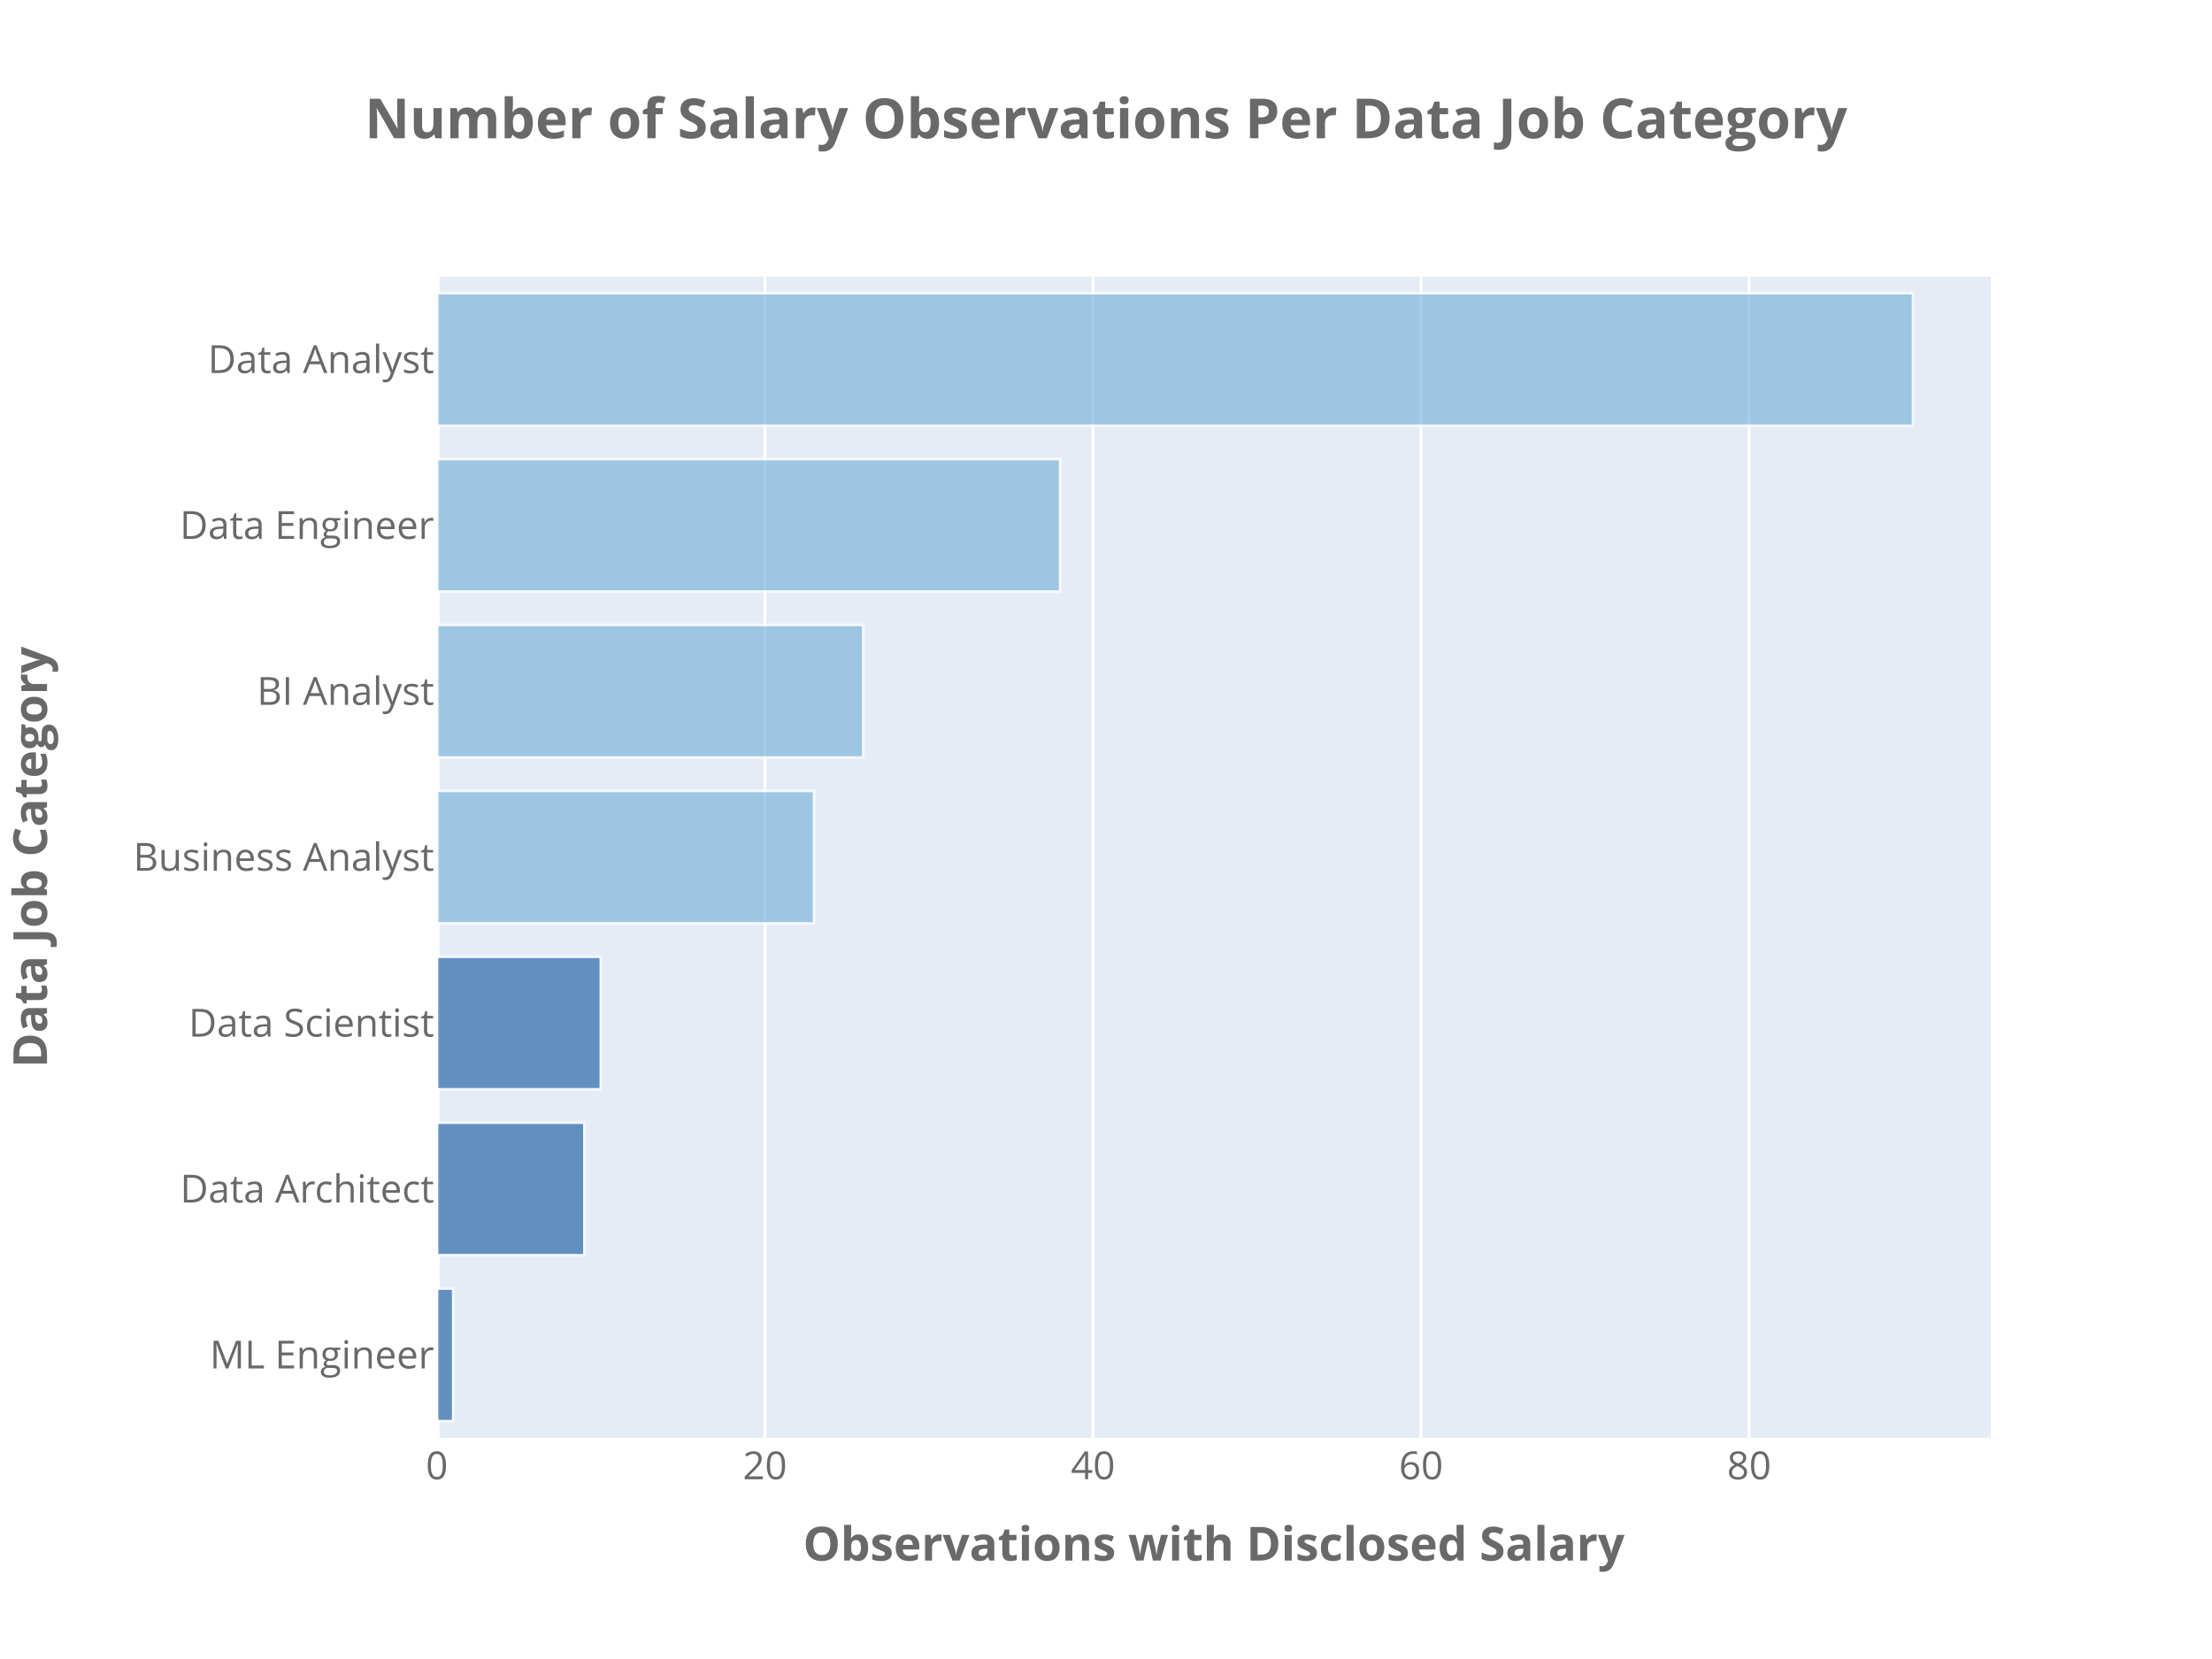
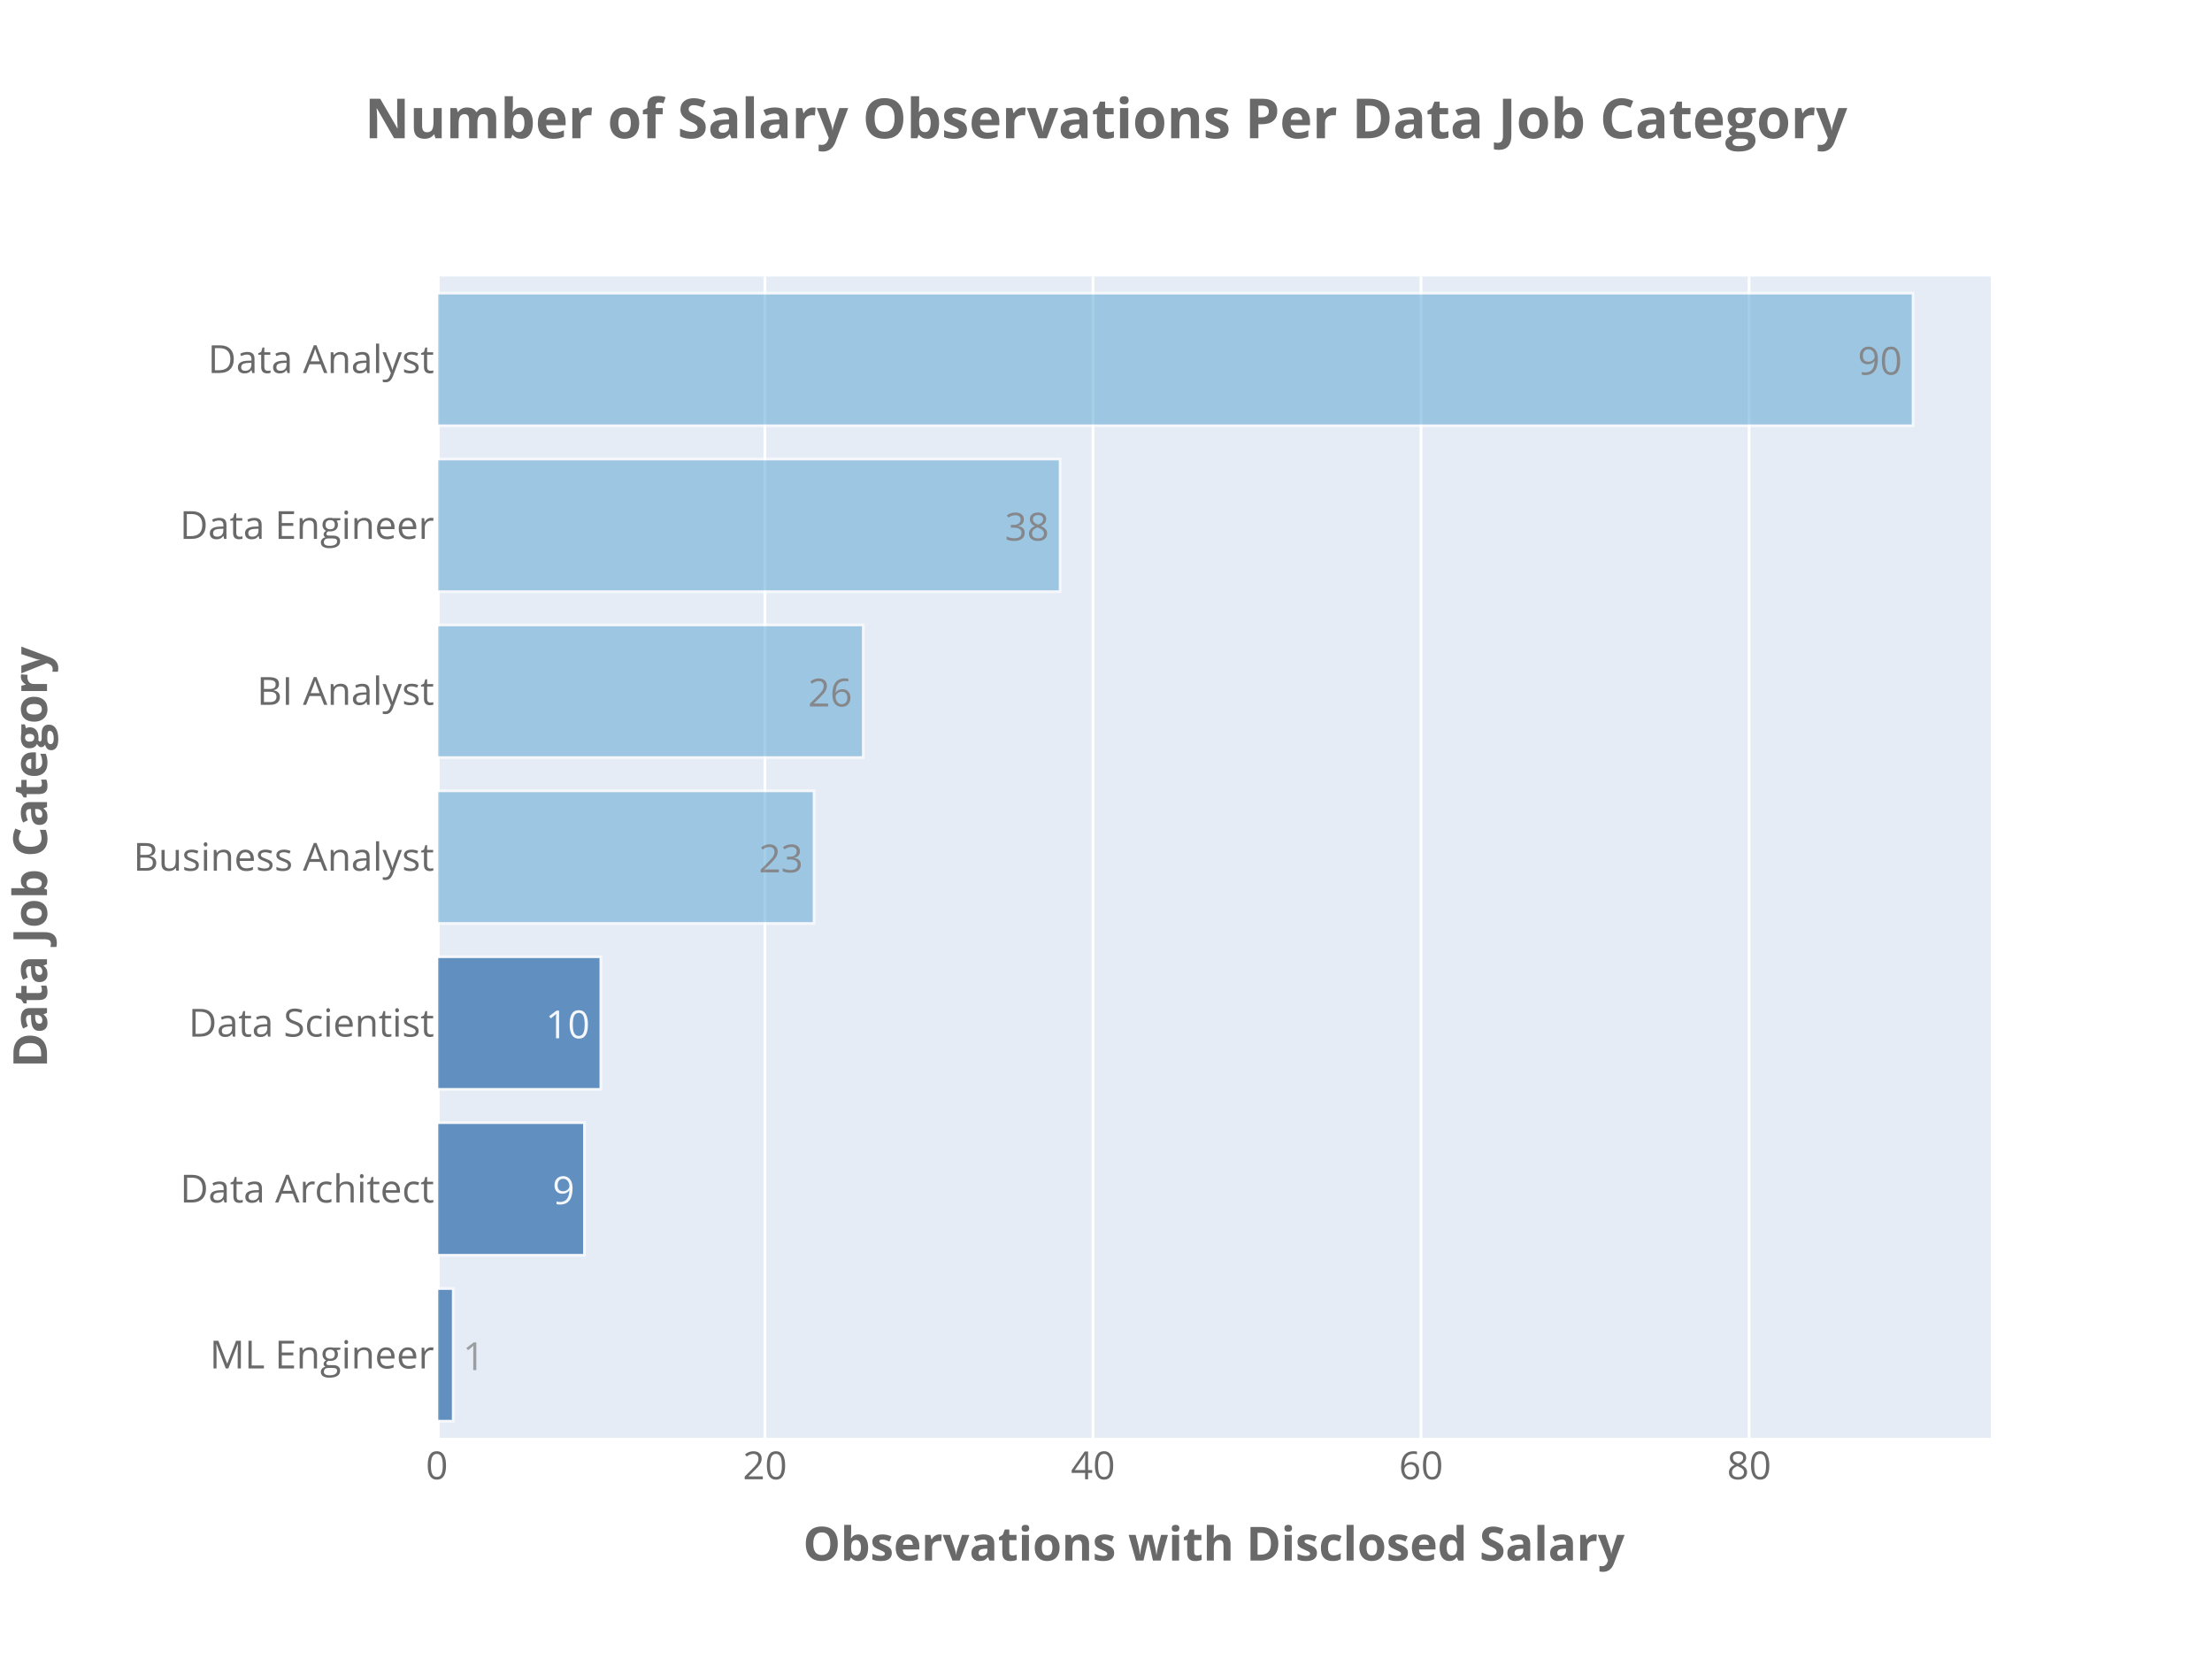
<svg xmlns="http://www.w3.org/2000/svg" class="main-svg" width="1600" height="1200" style="" viewBox="0 0 800 600">
  <rect x="0" y="0" width="800" height="600" style="fill: rgb(255, 255, 255); fill-opacity: 1;" />
-   <defs id="defs-84cd36">
+   <defs id="defs-a6b69c">
    <g class="clips">
-       <clipPath id="clip84cd36xyplot" class="plotclip">
+       <clipPath id="clipa6b69cxyplot" class="plotclip">
        <rect width="562" height="420" />
      </clipPath>
-       <clipPath class="axesclip" id="clip84cd36x">
+       <clipPath class="axesclip" id="clipa6b69cx">
        <rect x="158" y="0" width="562" height="600" />
      </clipPath>
-       <clipPath class="axesclip" id="clip84cd36y">
+       <clipPath class="axesclip" id="clipa6b69cy">
        <rect x="0" y="100" width="800" height="420" />
      </clipPath>
-       <clipPath class="axesclip" id="clip84cd36xy">
+       <clipPath class="axesclip" id="clipa6b69cxy">
        <rect x="158" y="100" width="562" height="420" />
      </clipPath>
    </g>
    <g class="gradients" />
    <g class="patterns" />
  </defs>
  <g class="bglayer">
    <rect class="bg" x="158" y="100" width="562" height="420" style="fill: rgb(229, 236, 246); fill-opacity: 1; stroke-width: 0;" />
  </g>
  <g class="layer-below">
    <g class="imagelayer" />
    <g class="shapelayer" />
  </g>
  <g class="cartesianlayer">
    <g class="subplot xy">
      <g class="layer-subplot">
        <g class="shapelayer" />
        <g class="imagelayer" />
      </g>
      <g class="minor-gridlayer">
        <g class="x" />
        <g class="y" />
      </g>
      <g class="gridlayer">
        <g class="x">
          <path class="xgrid crisp" transform="translate(276.64,0)" d="M0,100v420" style="stroke: rgb(255, 255, 255); stroke-opacity: 1; stroke-width: 1px;" />
          <path class="xgrid crisp" transform="translate(395.29,0)" d="M0,100v420" style="stroke: rgb(255, 255, 255); stroke-opacity: 1; stroke-width: 1px;" />
          <path class="xgrid crisp" transform="translate(513.93,0)" d="M0,100v420" style="stroke: rgb(255, 255, 255); stroke-opacity: 1; stroke-width: 1px;" />
          <path class="xgrid crisp" transform="translate(632.58,0)" d="M0,100v420" style="stroke: rgb(255, 255, 255); stroke-opacity: 1; stroke-width: 1px;" />
        </g>
        <g class="y" />
      </g>
      <g class="zerolinelayer">
        <path class="xzl zl crisp" transform="translate(158,0)" d="M0,100v420" style="stroke: rgb(255, 255, 255); stroke-opacity: 1; stroke-width: 2px;" />
      </g>
      <path class="xlines-below" />
      <path class="ylines-below" />
      <g class="overlines-below" />
      <g class="xaxislayer-below" />
      <g class="yaxislayer-below" />
      <g class="overaxes-below" />
-       <g class="plot" transform="translate(158,100)" clip-path="url(#clip84cd36xyplot)">
+       <g class="plot" transform="translate(158,100)" clip-path="url(#clipa6b69cxyplot)">
        <g class="barlayer mlayer">
          <g class="trace bars" style="opacity: 0.6;">
            <g class="points">
              <g class="point">
                <path d="M0,414V366H5.93V414Z" style="vector-effect: none; opacity: 1; stroke-width: 1px; fill: rgb(8, 81, 156); fill-opacity: 1; stroke: rgb(255, 255, 255); stroke-opacity: 1;" />
+                 <text class="bartext bartext-outside" text-anchor="middle" data-notex="1" x="0" y="0" style="font-family: 'Open Sans', verdana, arial, sans-serif; font-size: 14px; fill: rgb(105, 105, 105); fill-opacity: 1; white-space: pre;" transform="translate(13.38312,395.5)">1</text>
              </g>
              <g class="point">
                <path d="M0,354V306H53.39V354Z" style="vector-effect: none; opacity: 1; stroke-width: 1px; fill: rgb(8, 81, 156); fill-opacity: 1; stroke: rgb(255, 255, 255); stroke-opacity: 1;" />
+                 <text class="bartext bartext-inside" text-anchor="middle" data-notex="1" x="0" y="0" style="font-family: 'Open Sans', verdana, arial, sans-serif; font-size: 14px; fill: rgb(255, 255, 255); fill-opacity: 1; white-space: pre;" transform="translate(45.8275,335.5)">9</text>
              </g>
              <g class="point">
                <path d="M0,294V246H59.32V294Z" style="vector-effect: none; opacity: 1; stroke-width: 1px; fill: rgb(8, 81, 156); fill-opacity: 1; stroke: rgb(255, 255, 255); stroke-opacity: 1;" />
+                 <text class="bartext bartext-inside" text-anchor="middle" data-notex="1" x="0" y="0" style="font-family: 'Open Sans', verdana, arial, sans-serif; font-size: 14px; fill: rgb(255, 255, 255); fill-opacity: 1; white-space: pre;" transform="translate(47.32,275.5)">10</text>
              </g>
              <g class="point">
                <path d="M0,234V186H136.44V234Z" style="vector-effect: none; opacity: 1; stroke-width: 1px; fill: rgb(107, 174, 214); fill-opacity: 1; stroke: rgb(255, 255, 255); stroke-opacity: 1;" />
+                 <text class="bartext bartext-inside" text-anchor="middle" data-notex="1" x="0" y="0" style="font-family: 'Open Sans', verdana, arial, sans-serif; font-size: 14px; fill: rgb(68, 68, 68); fill-opacity: 1; white-space: pre;" transform="translate(124.44,215.5)">23</text>
              </g>
              <g class="point">
                <path d="M0,174V126H154.24V174Z" style="vector-effect: none; opacity: 1; stroke-width: 1px; fill: rgb(107, 174, 214); fill-opacity: 1; stroke: rgb(255, 255, 255); stroke-opacity: 1;" />
+                 <text class="bartext bartext-inside" text-anchor="middle" data-notex="1" x="0" y="0" style="font-family: 'Open Sans', verdana, arial, sans-serif; font-size: 14px; fill: rgb(68, 68, 68); fill-opacity: 1; white-space: pre;" transform="translate(142.24,155.5)">26</text>
              </g>
              <g class="point">
                <path d="M0,114V66H225.42V114Z" style="vector-effect: none; opacity: 1; stroke-width: 1px; fill: rgb(107, 174, 214); fill-opacity: 1; stroke: rgb(255, 255, 255); stroke-opacity: 1;" />
+                 <text class="bartext bartext-inside" text-anchor="middle" data-notex="1" x="0" y="0" style="font-family: 'Open Sans', verdana, arial, sans-serif; font-size: 14px; fill: rgb(68, 68, 68); fill-opacity: 1; white-space: pre;" transform="translate(213.42,95.5)">38</text>
              </g>
              <g class="point">
                <path d="M0,54V6H533.9V54Z" style="vector-effect: none; opacity: 1; stroke-width: 1px; fill: rgb(107, 174, 214); fill-opacity: 1; stroke: rgb(255, 255, 255); stroke-opacity: 1;" />
+                 <text class="bartext bartext-inside" text-anchor="middle" data-notex="1" x="0" y="0" style="font-family: 'Open Sans', verdana, arial, sans-serif; font-size: 14px; fill: rgb(68, 68, 68); fill-opacity: 1; white-space: pre;" transform="translate(521.9,35.5)">90</text>
              </g>
            </g>
          </g>
        </g>
      </g>
      <g class="overplot" />
      <path class="xlines-above crisp" d="M0,0" style="fill: none;" />
      <path class="ylines-above crisp" d="M0,0" style="fill: none;" />
      <g class="overlines-above" />
      <g class="xaxislayer-above">
        <g class="xtick">
          <text text-anchor="middle" x="0" y="535" transform="translate(158,0)" style="font-family: 'Open Sans', verdana, arial, sans-serif; font-size: 14px; fill: rgb(105, 105, 105); fill-opacity: 1; white-space: pre; opacity: 1;">0</text>
        </g>
        <g class="xtick">
          <text text-anchor="middle" x="0" y="535" style="font-family: 'Open Sans', verdana, arial, sans-serif; font-size: 14px; fill: rgb(105, 105, 105); fill-opacity: 1; white-space: pre; opacity: 1;" transform="translate(276.64,0)">20</text>
        </g>
        <g class="xtick">
          <text text-anchor="middle" x="0" y="535" style="font-family: 'Open Sans', verdana, arial, sans-serif; font-size: 14px; fill: rgb(105, 105, 105); fill-opacity: 1; white-space: pre; opacity: 1;" transform="translate(395.29,0)">40</text>
        </g>
        <g class="xtick">
          <text text-anchor="middle" x="0" y="535" style="font-family: 'Open Sans', verdana, arial, sans-serif; font-size: 14px; fill: rgb(105, 105, 105); fill-opacity: 1; white-space: pre; opacity: 1;" transform="translate(513.93,0)">60</text>
        </g>
        <g class="xtick">
          <text text-anchor="middle" x="0" y="535" style="font-family: 'Open Sans', verdana, arial, sans-serif; font-size: 14px; fill: rgb(105, 105, 105); fill-opacity: 1; white-space: pre; opacity: 1;" transform="translate(632.58,0)">80</text>
        </g>
      </g>
      <g class="yaxislayer-above">
        <g class="ytick">
          <text text-anchor="end" x="157" y="4.9" transform="translate(0,490)" style="font-family: 'Open Sans', verdana, arial, sans-serif; font-size: 14px; fill: rgb(105, 105, 105); fill-opacity: 1; white-space: pre; opacity: 1;">ML Engineer</text>
        </g>
        <g class="ytick">
          <text text-anchor="end" x="157" y="4.9" transform="translate(0,430)" style="font-family: 'Open Sans', verdana, arial, sans-serif; font-size: 14px; fill: rgb(105, 105, 105); fill-opacity: 1; white-space: pre; opacity: 1;">Data Architect</text>
        </g>
        <g class="ytick">
          <text text-anchor="end" x="157" y="4.9" transform="translate(0,370)" style="font-family: 'Open Sans', verdana, arial, sans-serif; font-size: 14px; fill: rgb(105, 105, 105); fill-opacity: 1; white-space: pre; opacity: 1;">Data Scientist</text>
        </g>
        <g class="ytick">
          <text text-anchor="end" x="157" y="4.9" transform="translate(0,310)" style="font-family: 'Open Sans', verdana, arial, sans-serif; font-size: 14px; fill: rgb(105, 105, 105); fill-opacity: 1; white-space: pre; opacity: 1;">Business Analyst</text>
        </g>
        <g class="ytick">
          <text text-anchor="end" x="157" y="4.9" transform="translate(0,250)" style="font-family: 'Open Sans', verdana, arial, sans-serif; font-size: 14px; fill: rgb(105, 105, 105); fill-opacity: 1; white-space: pre; opacity: 1;">BI Analyst</text>
        </g>
        <g class="ytick">
          <text text-anchor="end" x="157" y="4.9" transform="translate(0,190)" style="font-family: 'Open Sans', verdana, arial, sans-serif; font-size: 14px; fill: rgb(105, 105, 105); fill-opacity: 1; white-space: pre; opacity: 1;">Data Engineer</text>
        </g>
        <g class="ytick">
          <text text-anchor="end" x="157" y="4.9" transform="translate(0,130)" style="font-family: 'Open Sans', verdana, arial, sans-serif; font-size: 14px; fill: rgb(105, 105, 105); fill-opacity: 1; white-space: pre; opacity: 1;">Data Analyst</text>
        </g>
      </g>
      <g class="overaxes-above" />
    </g>
  </g>
  <g class="polarlayer" />
  <g class="smithlayer" />
  <g class="ternarylayer" />
  <g class="geolayer" />
  <g class="funnelarealayer" />
  <g class="pielayer" />
  <g class="iciclelayer" />
  <g class="treemaplayer" />
  <g class="sunburstlayer" />
  <g class="glimages" />
-   <defs id="topdefs-84cd36">
+   <defs id="topdefs-a6b69c">
    <g class="clips" />
  </defs>
  <g class="layer-above">
    <g class="imagelayer" />
    <g class="shapelayer" />
  </g>
  <g class="infolayer">
    <g class="g-gtitle">
      <text class="gtitle" x="400" y="50" text-anchor="middle" dy="0em" style="font-family: 'Open Sans', verdana, arial, sans-serif; font-size: 20px; fill: rgb(105, 105, 105); opacity: 1; font-weight: normal; white-space: pre;">
        <tspan style="font-weight:bold">Number of Salary Observations Per Data Job Category</tspan>
      </text>
    </g>
    <g class="g-xtitle">
      <text class="xtitle" x="439" y="564.4" text-anchor="middle" style="font-family: 'Open Sans', verdana, arial, sans-serif; font-size: 17px; fill: rgb(105, 105, 105); opacity: 1; font-weight: normal; white-space: pre;">
        <tspan style="font-weight:bold">Observations with Disclosed Salary</tspan>
      </text>
    </g>
    <g class="g-ytitle" transform="translate(4.478516,0)">
      <text class="ytitle" transform="rotate(-90,12.52187,310)" x="12.522" y="310" text-anchor="middle" style="font-family: 'Open Sans', verdana, arial, sans-serif; font-size: 17px; fill: rgb(105, 105, 105); opacity: 1; font-weight: normal; white-space: pre;">
        <tspan style="font-weight:bold">Data Job Category</tspan>
      </text>
    </g>
  </g>
</svg>
